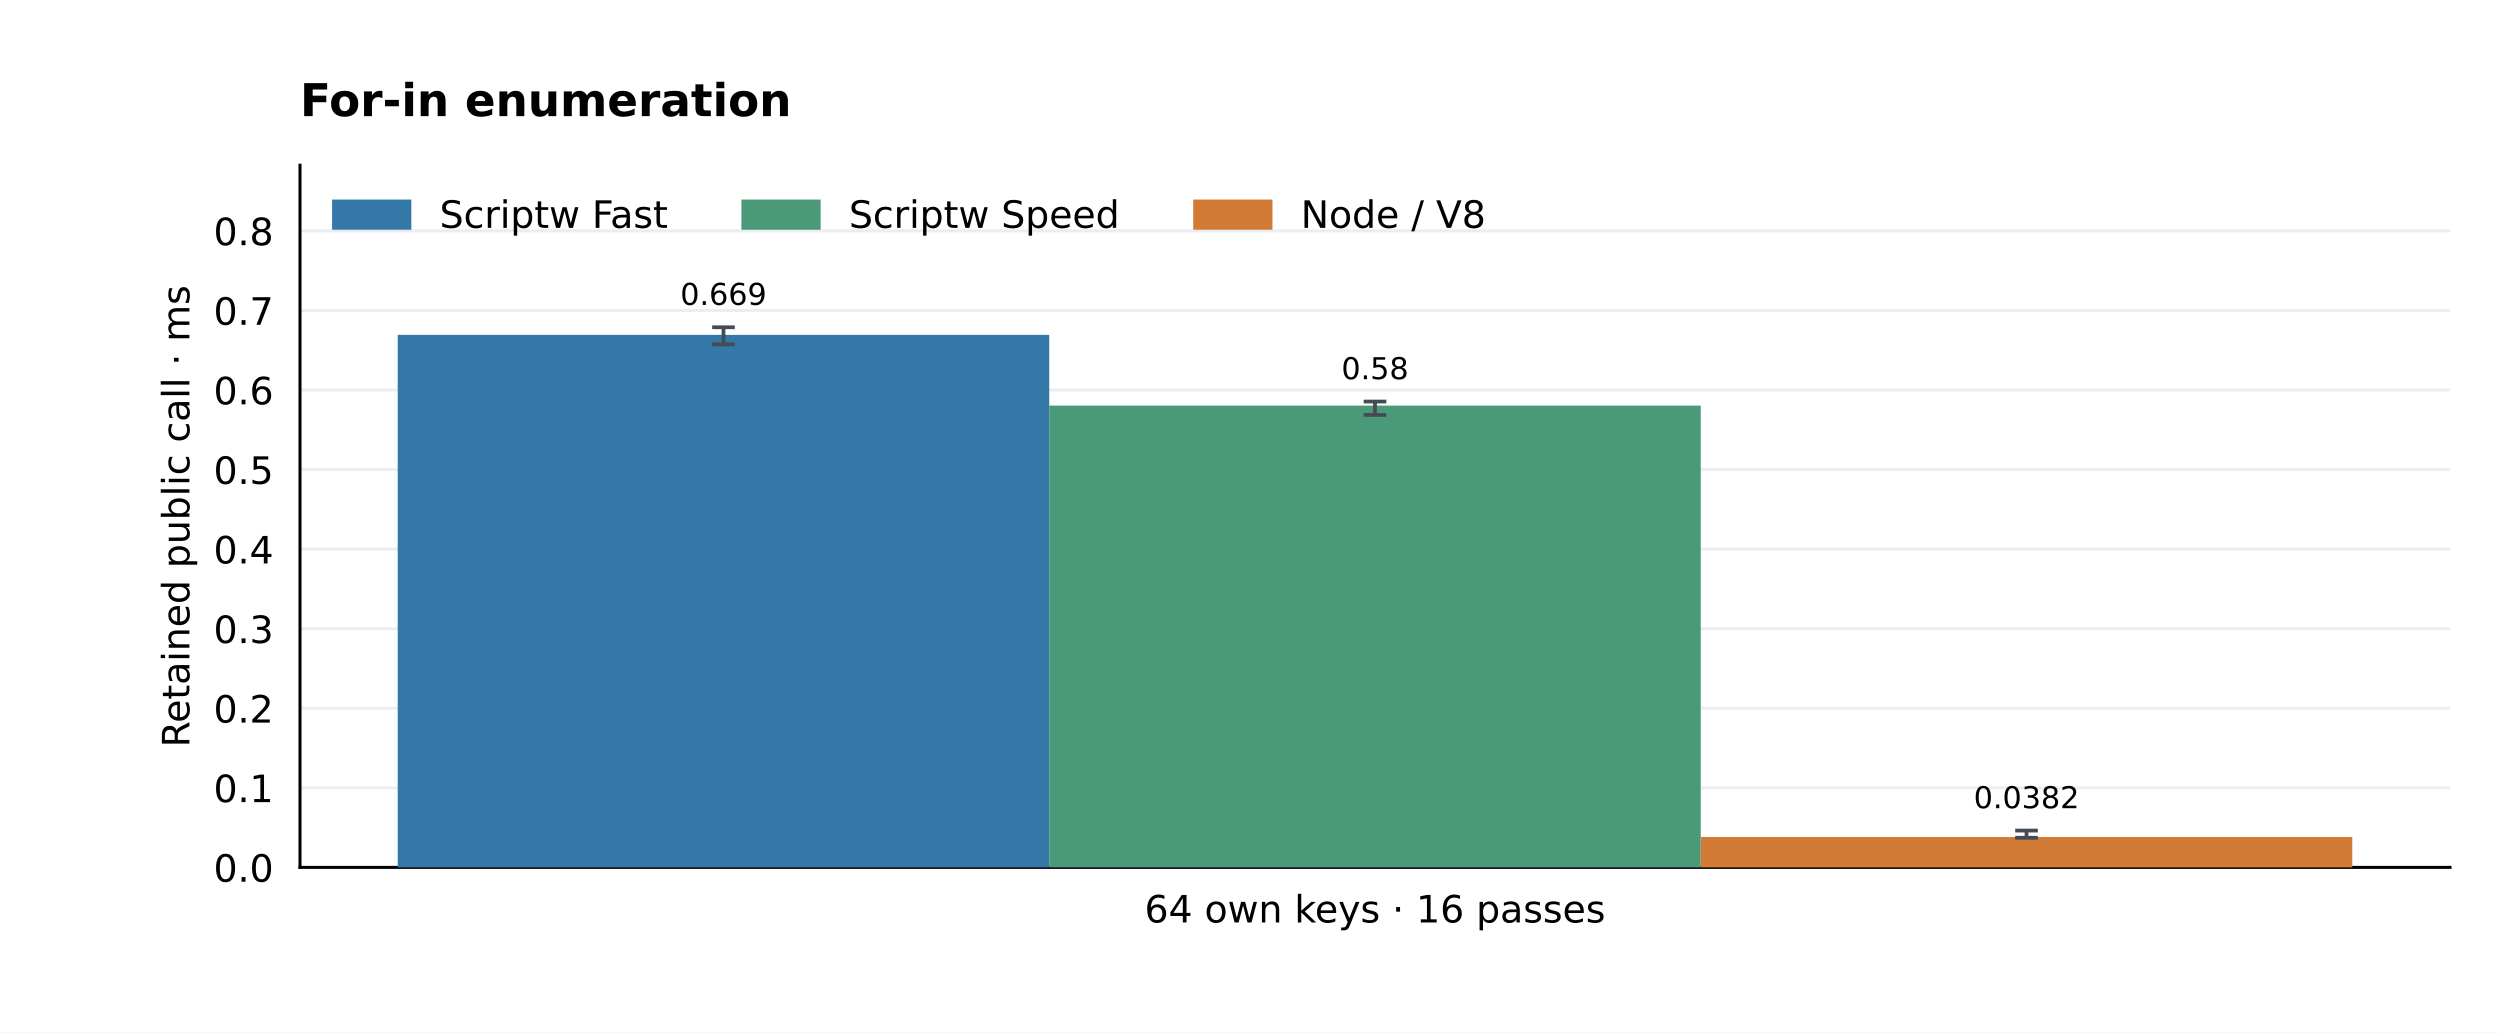
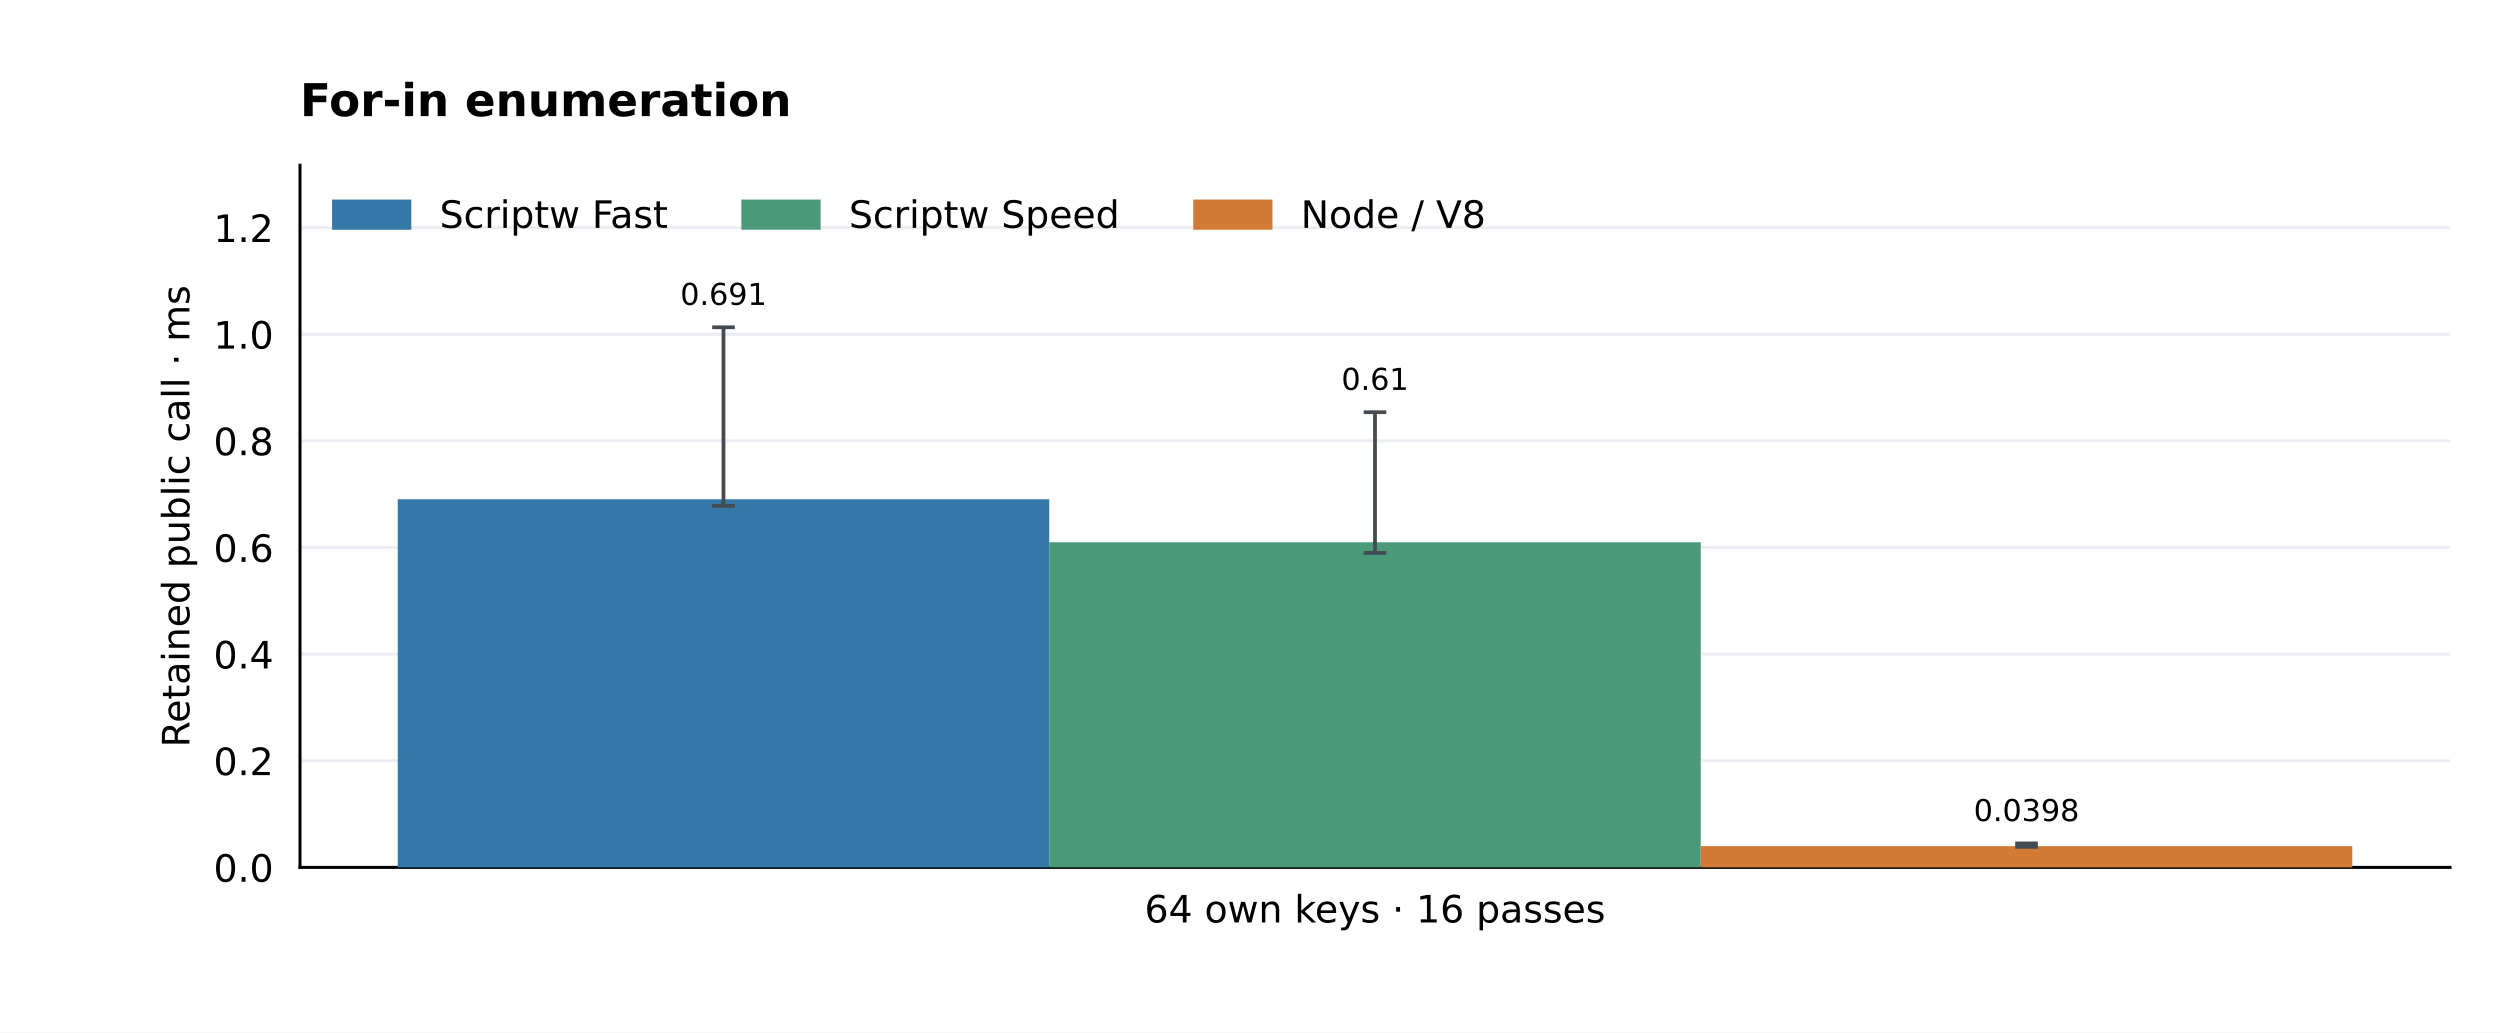
<svg xmlns="http://www.w3.org/2000/svg" xmlns:xlink="http://www.w3.org/1999/xlink" width="662.4pt" height="273.6pt" viewBox="0 0 662.4 273.6" version="1.1">
  <defs>
    <style type="text/css">*{stroke-linejoin: round; stroke-linecap: butt}</style>
  </defs>
  <g id="figure_1">
    <g id="patch_1">
      <path d="M 0 273.6 L 662.4 273.6 L 662.4 0 L 0 0 z " style="fill: #ffffff" />
    </g>
    <g id="axes_1">
      <g id="patch_2">
        <path d="M 79.488 229.824 L 649.152 229.824 L 649.152 43.776 L 79.488 43.776 z " style="fill: #ffffff" />
      </g>
      <g id="matplotlib.axis_1">
        <g id="xtick_1">
          <g id="line2d_1" />
          <g id="text_1">
            <text style="font-size: 10px; font-family: 'DejaVu Sans'; text-anchor: middle" x="364.32" y="244.422" transform="rotate(-0 364.32 244.4224)">64 own keys · 16 passes</text>
          </g>
        </g>
      </g>
      <g id="matplotlib.axis_2">
        <g id="ytick_1">
          <g id="line2d_2">
            <path d="M 79.488 229.824 L 649.152 229.824 " clip-path="url(#p608468b766)" style="fill: none; stroke: #eaeef2; stroke-width: 0.8; stroke-linecap: square" />
          </g>
          <g id="line2d_3" />
          <g id="text_2">
            <text style="font-size: 10px; font-family: 'DejaVu Sans'; text-anchor: end" x="72.488" y="233.623" transform="rotate(-0 72.488 233.6228)">0.0</text>
          </g>
        </g>
        <g id="ytick_2">
          <g id="line2d_4">
-             <path d="M 79.488 208.742 L 649.152 208.742 " clip-path="url(#p608468b766)" style="fill: none; stroke: #eaeef2; stroke-width: 0.8; stroke-linecap: square" />
+             <path d="M 79.488 201.573 L 649.152 201.573 " clip-path="url(#p608468b766)" style="fill: none; stroke: #eaeef2; stroke-width: 0.8; stroke-linecap: square" />
          </g>
          <g id="line2d_5" />
          <g id="text_3">
-             <text style="font-size: 10px; font-family: 'DejaVu Sans'; text-anchor: end" x="72.488" y="212.541" transform="rotate(-0 72.488 212.5411)">0.1</text>
+             <text style="font-size: 10px; font-family: 'DejaVu Sans'; text-anchor: end" x="72.488" y="205.372" transform="rotate(-0 72.488 205.372)">0.2</text>
          </g>
        </g>
        <g id="ytick_3">
          <g id="line2d_6">
-             <path d="M 79.488 187.66 L 649.152 187.66 " clip-path="url(#p608468b766)" style="fill: none; stroke: #eaeef2; stroke-width: 0.8; stroke-linecap: square" />
+             <path d="M 79.488 173.322 L 649.152 173.322 " clip-path="url(#p608468b766)" style="fill: none; stroke: #eaeef2; stroke-width: 0.8; stroke-linecap: square" />
          </g>
          <g id="line2d_7" />
          <g id="text_4">
-             <text style="font-size: 10px; font-family: 'DejaVu Sans'; text-anchor: end" x="72.488" y="191.459" transform="rotate(-0 72.488 191.4593)">0.2</text>
+             <text style="font-size: 10px; font-family: 'DejaVu Sans'; text-anchor: end" x="72.488" y="177.121" transform="rotate(-0 72.488 177.1212)">0.4</text>
          </g>
        </g>
        <g id="ytick_4">
          <g id="line2d_8">
-             <path d="M 79.488 166.579 L 649.152 166.579 " clip-path="url(#p608468b766)" style="fill: none; stroke: #eaeef2; stroke-width: 0.8; stroke-linecap: square" />
+             <path d="M 79.488 145.072 L 649.152 145.072 " clip-path="url(#p608468b766)" style="fill: none; stroke: #eaeef2; stroke-width: 0.8; stroke-linecap: square" />
          </g>
          <g id="line2d_9" />
          <g id="text_5">
-             <text style="font-size: 10px; font-family: 'DejaVu Sans'; text-anchor: end" x="72.488" y="170.378" transform="rotate(-0 72.488 170.3775)">0.3</text>
+             <text style="font-size: 10px; font-family: 'DejaVu Sans'; text-anchor: end" x="72.488" y="148.87" transform="rotate(-0 72.488 148.8705)">0.6</text>
          </g>
        </g>
        <g id="ytick_5">
          <g id="line2d_10">
-             <path d="M 79.488 145.497 L 649.152 145.497 " clip-path="url(#p608468b766)" style="fill: none; stroke: #eaeef2; stroke-width: 0.8; stroke-linecap: square" />
+             <path d="M 79.488 116.821 L 649.152 116.821 " clip-path="url(#p608468b766)" style="fill: none; stroke: #eaeef2; stroke-width: 0.8; stroke-linecap: square" />
          </g>
          <g id="line2d_11" />
          <g id="text_6">
-             <text style="font-size: 10px; font-family: 'DejaVu Sans'; text-anchor: end" x="72.488" y="149.296" transform="rotate(-0 72.488 149.2957)">0.4</text>
+             <text style="font-size: 10px; font-family: 'DejaVu Sans'; text-anchor: end" x="72.488" y="120.62" transform="rotate(-0 72.488 120.6197)">0.8</text>
          </g>
        </g>
        <g id="ytick_6">
          <g id="line2d_12">
-             <path d="M 79.488 124.415 L 649.152 124.415 " clip-path="url(#p608468b766)" style="fill: none; stroke: #eaeef2; stroke-width: 0.8; stroke-linecap: square" />
+             <path d="M 79.488 88.57 L 649.152 88.57 " clip-path="url(#p608468b766)" style="fill: none; stroke: #eaeef2; stroke-width: 0.8; stroke-linecap: square" />
          </g>
          <g id="line2d_13" />
          <g id="text_7">
-             <text style="font-size: 10px; font-family: 'DejaVu Sans'; text-anchor: end" x="72.488" y="128.214" transform="rotate(-0 72.488 128.2139)">0.5</text>
+             <text style="font-size: 10px; font-family: 'DejaVu Sans'; text-anchor: end" x="72.488" y="92.369" transform="rotate(-0 72.488 92.36887)">1.0</text>
          </g>
        </g>
        <g id="ytick_7">
          <g id="line2d_14">
-             <path d="M 79.488 103.333 L 649.152 103.333 " clip-path="url(#p608468b766)" style="fill: none; stroke: #eaeef2; stroke-width: 0.8; stroke-linecap: square" />
+             <path d="M 79.488 60.319 L 649.152 60.319 " clip-path="url(#p608468b766)" style="fill: none; stroke: #eaeef2; stroke-width: 0.8; stroke-linecap: square" />
          </g>
          <g id="line2d_15" />
          <g id="text_8">
-             <text style="font-size: 10px; font-family: 'DejaVu Sans'; text-anchor: end" x="72.488" y="107.132" transform="rotate(-0 72.488 107.1322)">0.6</text>
+             <text style="font-size: 10px; font-family: 'DejaVu Sans'; text-anchor: end" x="72.488" y="64.118" transform="rotate(-0 72.488 64.11808)">1.2</text>
          </g>
        </g>
-         <g id="ytick_8">
-           <g id="line2d_16">
-             <path d="M 79.488 82.252 L 649.152 82.252 " clip-path="url(#p608468b766)" style="fill: none; stroke: #eaeef2; stroke-width: 0.8; stroke-linecap: square" />
-           </g>
-           <g id="line2d_17" />
-           <g id="text_9">
-             <text style="font-size: 10px; font-family: 'DejaVu Sans'; text-anchor: end" x="72.488" y="86.05" transform="rotate(-0 72.488 86.0504)">0.7</text>
-           </g>
-         </g>
-         <g id="ytick_9">
-           <g id="line2d_18">
-             <path d="M 79.488 61.17 L 649.152 61.17 " clip-path="url(#p608468b766)" style="fill: none; stroke: #eaeef2; stroke-width: 0.8; stroke-linecap: square" />
-           </g>
-           <g id="line2d_19" />
-           <g id="text_10">
-             <text style="font-size: 10px; font-family: 'DejaVu Sans'; text-anchor: end" x="72.488" y="64.969" transform="rotate(-0 72.488 64.96862)">0.8</text>
-           </g>
-         </g>
-         <g id="text_11">
+         <g id="text_9">
          <text style="font-size: 10px; font-family: 'DejaVu Sans'; text-anchor: middle" x="50.183" y="136.8" transform="rotate(-90 50.18253 136.8)">Retained public call · ms</text>
        </g>
      </g>
      <g id="patch_3">
        <path d="M 79.488 229.824 L 79.488 43.776 " style="fill: none; stroke: #000000; stroke-width: 0.8; stroke-linejoin: miter; stroke-linecap: square" />
      </g>
      <g id="patch_4">
        <path d="M 79.488 229.824 L 649.152 229.824 " style="fill: none; stroke: #000000; stroke-width: 0.8; stroke-linejoin: miter; stroke-linecap: square" />
      </g>
      <g id="patch_5">
-         <path d="M 105.382 229.824 L 278.007 229.824 L 278.007 88.718 L 105.382 88.718 z " clip-path="url(#p608468b766)" style="fill: #3478a8" />
+         <path d="M 105.382 229.824 L 278.007 229.824 L 278.007 132.286 L 105.382 132.286 z " clip-path="url(#p608468b766)" style="fill: #3478a8" />
+       </g>
+       <g id="text_10">
+         <text style="font-size: 8px; font-family: 'DejaVu Sans'; text-anchor: middle" x="191.695" y="80.788" transform="rotate(-0 191.6945 80.78828)">0.691</text>
+       </g>
+       <g id="patch_6">
+         <path d="M 278.007 229.824 L 450.633 229.824 L 450.633 143.685 L 278.007 143.685 z " clip-path="url(#p608468b766)" style="fill: #4a9a79" />
+       </g>
+       <g id="text_11">
+         <text style="font-size: 8px; font-family: 'DejaVu Sans'; text-anchor: middle" x="364.32" y="103.295" transform="rotate(-0 364.32 103.2948)">0.61</text>
+       </g>
+       <g id="patch_7">
+         <path d="M 450.633 229.824 L 623.258 229.824 L 623.258 224.198 L 450.633 224.198 z " clip-path="url(#p608468b766)" style="fill: #d17b36" />
      </g>
      <g id="text_12">
-         <text style="font-size: 8px; font-family: 'DejaVu Sans'; text-anchor: middle" x="191.695" y="80.788" transform="rotate(-0 191.6945 80.78828)">0.669</text>
-       </g>
-       <g id="patch_6">
-         <path d="M 278.007 229.824 L 450.633 229.824 L 450.633 107.469 L 278.007 107.469 z " clip-path="url(#p608468b766)" style="fill: #4a9a79" />
+         <text style="font-size: 8px; font-family: 'DejaVu Sans'; text-anchor: middle" x="536.945" y="217.558" transform="rotate(-0 536.9455 217.5577)">0.0398</text>
      </g>
      <g id="text_13">
-         <text style="font-size: 8px; font-family: 'DejaVu Sans'; text-anchor: middle" x="364.32" y="100.468" transform="rotate(-0 364.32 100.4677)">0.58</text>
-       </g>
-       <g id="patch_7">
-         <path d="M 450.633 229.824 L 623.258 229.824 L 623.258 221.764 L 450.633 221.764 z " clip-path="url(#p608468b766)" style="fill: #d17b36" />
-       </g>
-       <g id="text_14">
-         <text style="font-size: 8px; font-family: 'DejaVu Sans'; text-anchor: middle" x="536.945" y="214.148" transform="rotate(-0 536.9455 214.148)">0.0382</text>
-       </g>
-       <g id="text_15">
        <text style="font-weight: 700; font-size: 12px; font-family: 'DejaVu Sans'; text-anchor: start" x="79.488" y="30.776" transform="rotate(-0 79.488 30.776)">For-in enumeration</text>
      </g>
      <g id="LineCollection_1">
-         <path d="M 191.695 91.247 L 191.695 86.71 " clip-path="url(#p608468b766)" style="fill: none; stroke: #444b52" />
+         <path d="M 191.695 134.031 L 191.695 86.71 " clip-path="url(#p608468b766)" style="fill: none; stroke: #444b52" />
      </g>
-       <g id="line2d_20">
+       <g id="line2d_16">
        <defs>
          <path id="mab82f154cf" d="M 3 0 L -3 -0 " style="stroke: #444b52" />
        </defs>
        <g clip-path="url(#p608468b766)">
-           <use xlink:href="#mab82f154cf" x="191.695" y="91.247" style="fill: #1f77b4; stroke: #444b52" />
+           <use xlink:href="#mab82f154cf" x="191.695" y="134.031" style="fill: #1f77b4; stroke: #444b52" />
        </g>
      </g>
-       <g id="line2d_21">
+       <g id="line2d_17">
        <g clip-path="url(#p608468b766)">
          <use xlink:href="#mab82f154cf" x="191.695" y="86.71" style="fill: #1f77b4; stroke: #444b52" />
        </g>
      </g>
      <g id="LineCollection_2">
-         <path d="M 364.32 109.944 L 364.32 106.39 " clip-path="url(#p608468b766)" style="fill: none; stroke: #444b52" />
+         <path d="M 364.32 146.495 L 364.32 109.217 " clip-path="url(#p608468b766)" style="fill: none; stroke: #444b52" />
      </g>
-       <g id="line2d_22">
+       <g id="line2d_18">
        <g clip-path="url(#p608468b766)">
-           <use xlink:href="#mab82f154cf" x="364.32" y="109.944" style="fill: #1f77b4; stroke: #444b52" />
+           <use xlink:href="#mab82f154cf" x="364.32" y="146.495" style="fill: #1f77b4; stroke: #444b52" />
        </g>
      </g>
-       <g id="line2d_23">
+       <g id="line2d_19">
        <g clip-path="url(#p608468b766)">
-           <use xlink:href="#mab82f154cf" x="364.32" y="106.39" style="fill: #1f77b4; stroke: #444b52" />
+           <use xlink:href="#mab82f154cf" x="364.32" y="109.217" style="fill: #1f77b4; stroke: #444b52" />
        </g>
      </g>
      <g id="LineCollection_3">
-         <path d="M 536.945 221.971 L 536.945 220.07 " clip-path="url(#p608468b766)" style="fill: none; stroke: #444b52" />
+         <path d="M 536.945 224.374 L 536.945 223.48 " clip-path="url(#p608468b766)" style="fill: none; stroke: #444b52" />
      </g>
-       <g id="line2d_24">
+       <g id="line2d_20">
        <g clip-path="url(#p608468b766)">
-           <use xlink:href="#mab82f154cf" x="536.945" y="221.971" style="fill: #1f77b4; stroke: #444b52" />
+           <use xlink:href="#mab82f154cf" x="536.945" y="224.374" style="fill: #1f77b4; stroke: #444b52" />
        </g>
      </g>
-       <g id="line2d_25">
+       <g id="line2d_21">
        <g clip-path="url(#p608468b766)">
-           <use xlink:href="#mab82f154cf" x="536.945" y="220.07" style="fill: #1f77b4; stroke: #444b52" />
+           <use xlink:href="#mab82f154cf" x="536.945" y="223.48" style="fill: #1f77b4; stroke: #444b52" />
        </g>
      </g>
      <g id="legend_1">
        <g id="patch_8">
          <path d="M 88.488 60.374 L 108.488 60.374 L 108.488 53.374 L 88.488 53.374 z " style="fill: #3478a8; stroke: #3478a8; stroke-linejoin: miter" />
        </g>
-         <g id="text_16">
+         <g id="text_14">
          <text style="font-size: 10px; font-family: 'DejaVu Sans'; text-anchor: start" x="116.488" y="60.374" transform="rotate(-0 116.488 60.37444)">Scriptw Fast</text>
        </g>
        <g id="patch_9">
          <path d="M 196.941 60.374 L 216.941 60.374 L 216.941 53.374 L 196.941 53.374 z " style="fill: #4a9a79; stroke: #4a9a79; stroke-linejoin: miter" />
        </g>
-         <g id="text_17">
+         <g id="text_15">
          <text style="font-size: 10px; font-family: 'DejaVu Sans'; text-anchor: start" x="224.941" y="60.374" transform="rotate(-0 224.9411 60.37444)">Scriptw Speed</text>
        </g>
        <g id="patch_10">
          <path d="M 316.654 60.374 L 336.654 60.374 L 336.654 53.374 L 316.654 53.374 z " style="fill: #d17b36; stroke: #d17b36; stroke-linejoin: miter" />
        </g>
-         <g id="text_18">
+         <g id="text_16">
          <text style="font-size: 10px; font-family: 'DejaVu Sans'; text-anchor: start" x="344.654" y="60.374" transform="rotate(-0 344.6536 60.37444)">Node / V8</text>
        </g>
      </g>
    </g>
  </g>
  <defs>
    <clipPath id="p608468b766">
      <rect x="79.488" y="43.776" width="569.664" height="186.048" />
    </clipPath>
  </defs>
</svg>
